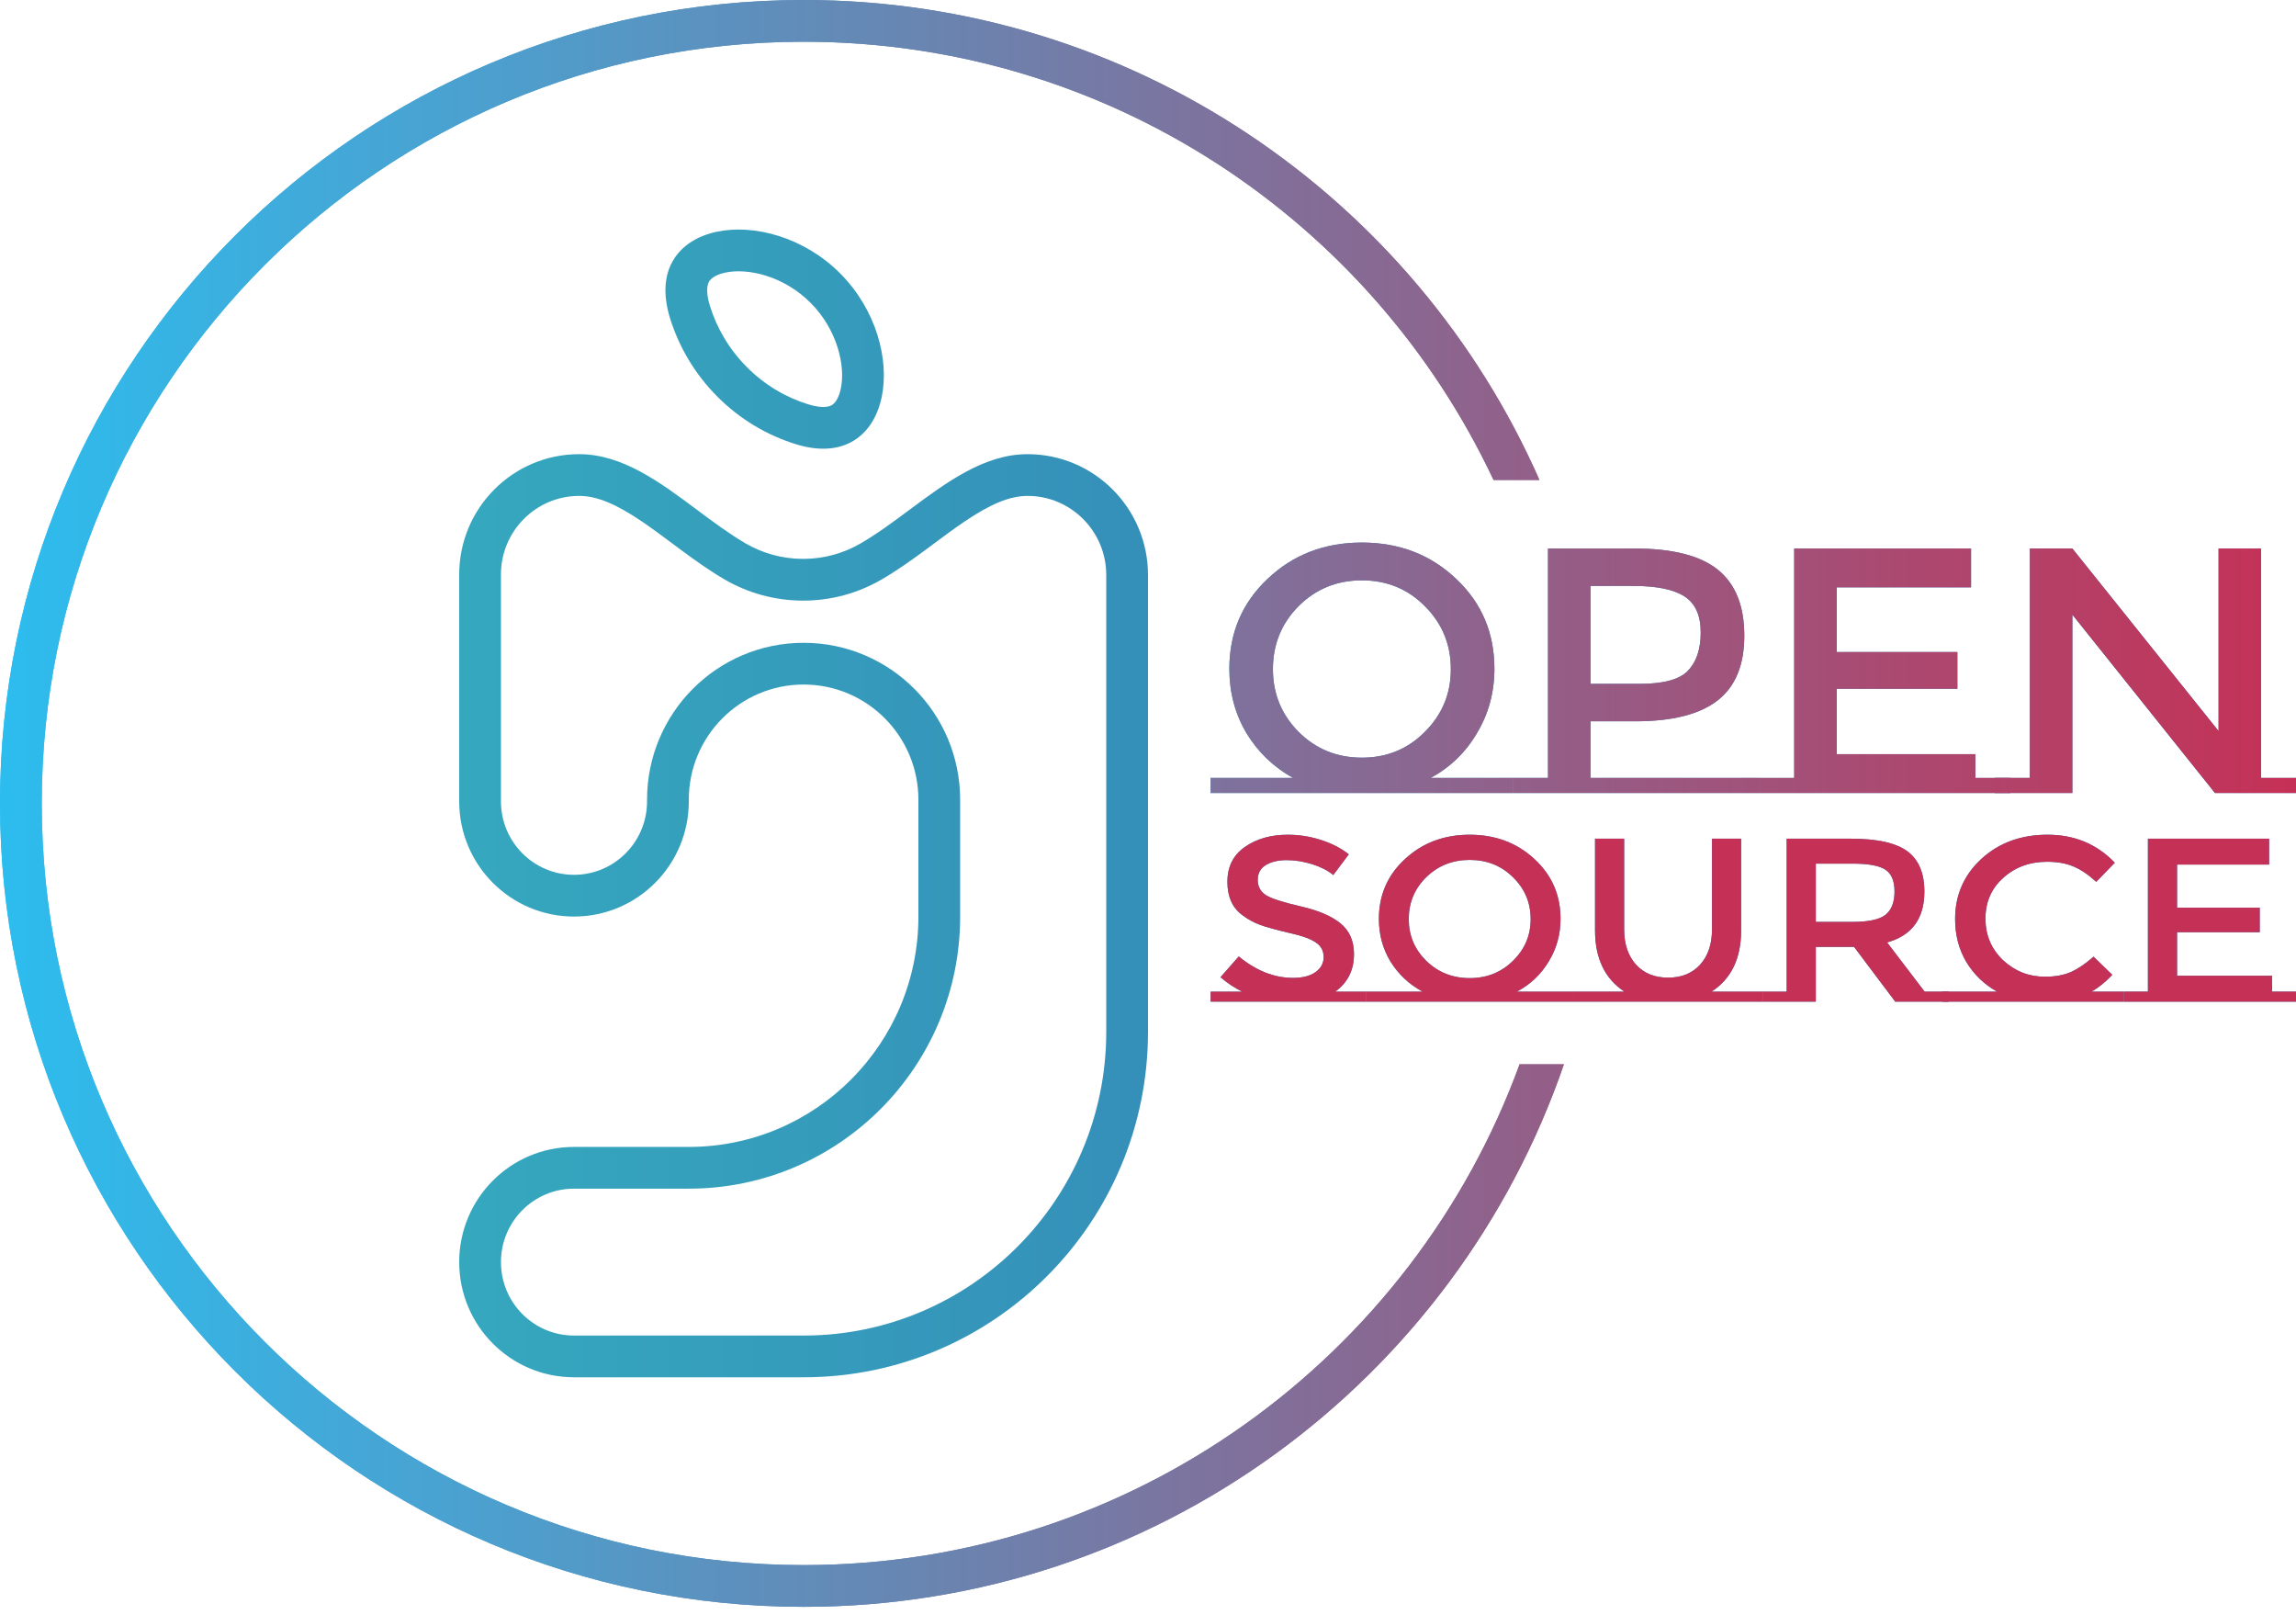
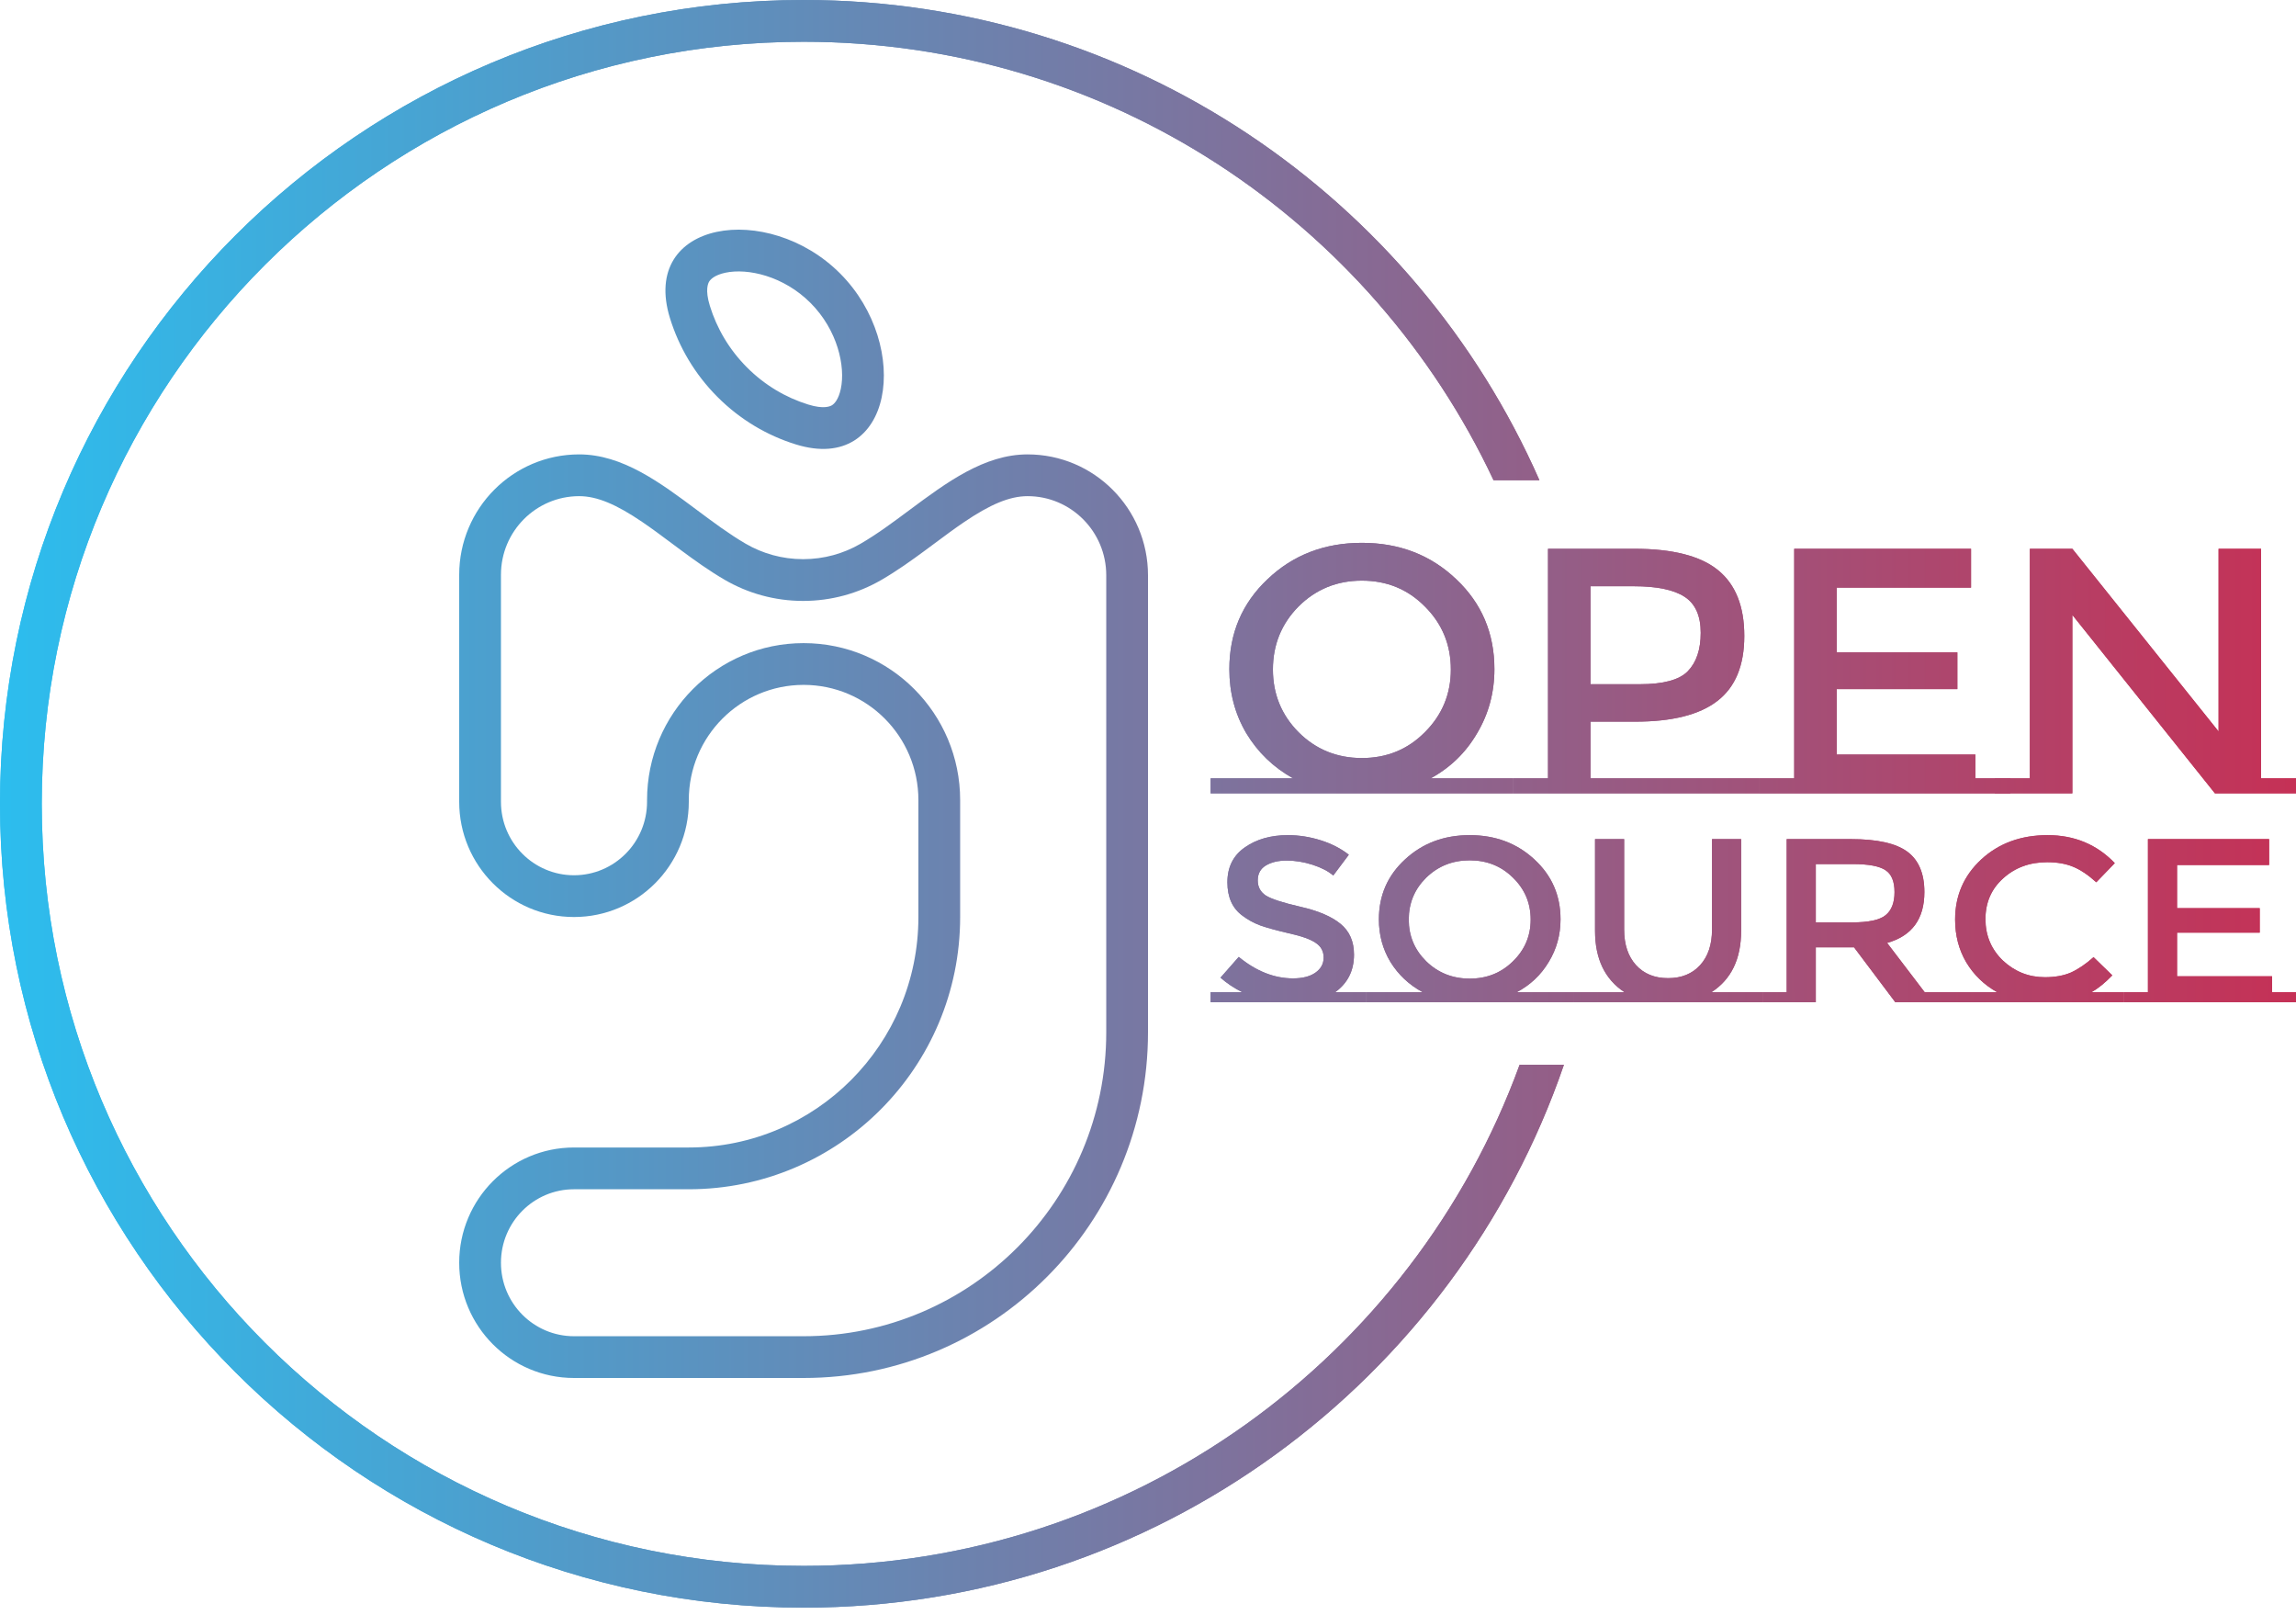
<svg xmlns="http://www.w3.org/2000/svg" width="256" height="180" viewBox="0 0 256 180" fill="none">
-   <path d="M168.712 86.715V88.392H134.982V86.715H144.177C141.982 85.494 140.242 83.817 138.957 81.686C137.699 79.555 137.07 77.177 137.07 74.552C137.07 70.55 138.489 67.21 141.326 64.533C144.164 61.83 147.671 60.478 151.847 60.478C156.023 60.478 159.53 61.83 162.368 64.533C165.206 67.21 166.624 70.55 166.624 74.552C166.624 77.151 165.982 79.529 164.697 81.686C163.439 83.844 161.712 85.52 159.517 86.715H168.712ZM158.874 67.574C156.974 65.65 154.631 64.689 151.847 64.689C149.063 64.689 146.707 65.65 144.78 67.574C142.879 69.497 141.929 71.836 141.929 74.591C141.929 77.32 142.879 79.646 144.78 81.569C146.707 83.493 149.063 84.454 151.847 84.454C154.631 84.454 156.974 83.493 158.874 81.569C160.802 79.646 161.766 77.32 161.766 74.591C161.766 71.836 160.802 69.497 158.874 67.574Z" fill="url(#paint0_linear_1252_39)" />
-   <path d="M196.173 86.715V88.392H168.706V86.715H172.601V61.141H182.239C186.495 61.141 189.6 61.934 191.555 63.519C193.509 65.105 194.486 67.548 194.486 70.849C194.486 74.149 193.482 76.566 191.474 78.1C189.493 79.633 186.442 80.4 182.319 80.4H177.34V86.715H196.173ZM182.841 76.228C185.464 76.228 187.245 75.748 188.182 74.786C189.145 73.798 189.627 72.369 189.627 70.498C189.627 68.6 189.025 67.262 187.82 66.482C186.616 65.703 184.728 65.313 182.158 65.313H177.34V76.228H182.841Z" fill="url(#paint1_linear_1252_39)" />
-   <path d="M200.051 86.715V61.141H219.768V65.469H204.79V72.681H218.242V76.774H204.79V84.064H220.25V86.715H224.145V88.392H196.156V86.715H200.051Z" fill="url(#paint2_linear_1252_39)" />
-   <path d="M226.325 86.715V61.141H231.063L247.367 81.491V61.141H252.105V86.715H256V88.392H246.965L231.063 68.509V88.392H222.43V86.715H226.325Z" fill="url(#paint3_linear_1252_39)" />
-   <path d="M168.712 86.715V88.392H134.982V86.715H144.177C141.982 85.494 140.242 83.817 138.957 81.686C137.699 79.555 137.07 77.177 137.07 74.552C137.07 70.55 138.489 67.21 141.326 64.533C144.164 61.83 147.671 60.478 151.847 60.478C156.023 60.478 159.53 61.83 162.368 64.533C165.206 67.21 166.624 70.55 166.624 74.552C166.624 77.151 165.982 79.529 164.697 81.686C163.439 83.844 161.712 85.52 159.517 86.715H168.712ZM158.874 67.574C156.974 65.65 154.631 64.689 151.847 64.689C149.063 64.689 146.707 65.65 144.78 67.574C142.879 69.497 141.929 71.836 141.929 74.591C141.929 77.32 142.879 79.646 144.78 81.569C146.707 83.493 149.063 84.454 151.847 84.454C154.631 84.454 156.974 83.493 158.874 81.569C160.802 79.646 161.766 77.32 161.766 74.591C161.766 71.836 160.802 69.497 158.874 67.574Z" fill="url(#paint4_linear_1252_39)" />
-   <path d="M196.173 86.715V88.392H168.706V86.715H172.601V61.141H182.239C186.495 61.141 189.6 61.934 191.555 63.519C193.509 65.105 194.486 67.548 194.486 70.849C194.486 74.149 193.482 76.566 191.474 78.1C189.493 79.633 186.442 80.4 182.319 80.4H177.34V86.715H196.173ZM182.841 76.228C185.464 76.228 187.245 75.748 188.182 74.786C189.145 73.798 189.627 72.369 189.627 70.498C189.627 68.6 189.025 67.262 187.82 66.482C186.616 65.703 184.728 65.313 182.158 65.313H177.34V76.228H182.841Z" fill="url(#paint5_linear_1252_39)" />
-   <path d="M200.051 86.715V61.141H219.768V65.469H204.79V72.681H218.242V76.774H204.79V84.064H220.25V86.715H224.145V88.392H196.156V86.715H200.051Z" fill="url(#paint6_linear_1252_39)" />
-   <path d="M226.325 86.715V61.141H231.063L247.367 81.491V61.141H252.105V86.715H256V88.392H246.965L231.063 68.509V88.392H222.43V86.715H226.325Z" fill="url(#paint7_linear_1252_39)" />
-   <path d="M152.317 110.535V111.653H134.982V110.535H138.504C137.623 110.102 136.816 109.565 136.082 108.924L138.119 106.611C140.063 108.205 142.081 109.002 144.172 109.002C145.218 109.002 146.043 108.794 146.648 108.378C147.272 107.945 147.584 107.382 147.584 106.689C147.584 105.978 147.29 105.432 146.703 105.051C146.135 104.653 145.144 104.298 143.732 103.986C142.319 103.656 141.246 103.362 140.512 103.102C139.779 102.825 139.127 102.47 138.559 102.036C137.422 101.222 136.853 99.975 136.853 98.294C136.853 96.613 137.495 95.322 138.779 94.421C140.081 93.503 141.686 93.044 143.594 93.044C144.823 93.044 146.043 93.234 147.254 93.616C148.464 93.997 149.51 94.534 150.391 95.227L148.657 97.54C148.088 97.055 147.318 96.656 146.346 96.345C145.374 96.033 144.41 95.877 143.457 95.877C142.521 95.877 141.751 96.059 141.145 96.423C140.54 96.787 140.237 97.341 140.237 98.086C140.237 98.814 140.54 99.377 141.145 99.775C141.751 100.156 143.035 100.572 144.997 101.023C146.979 101.473 148.464 102.106 149.455 102.92C150.464 103.734 150.968 104.878 150.968 106.351C150.968 108.135 150.271 109.53 148.877 110.535H152.317Z" fill="url(#paint8_linear_1252_39)" />
-   <path d="M175.426 110.535V111.653H152.313V110.535H158.614C157.11 109.721 155.918 108.603 155.037 107.182C154.175 105.762 153.744 104.176 153.744 102.426C153.744 99.758 154.716 97.531 156.661 95.747C158.605 93.945 161.008 93.044 163.87 93.044C166.732 93.044 169.135 93.945 171.079 95.747C173.023 97.531 173.996 99.758 173.996 102.426C173.996 104.159 173.555 105.744 172.675 107.182C171.813 108.621 170.63 109.738 169.125 110.535H175.426ZM168.685 97.774C167.383 96.492 165.778 95.851 163.87 95.851C161.962 95.851 160.348 96.492 159.027 97.774C157.725 99.056 157.074 100.616 157.074 102.452C157.074 104.272 157.725 105.822 159.027 107.104C160.348 108.387 161.962 109.028 163.87 109.028C165.778 109.028 167.383 108.387 168.685 107.104C170.006 105.822 170.666 104.272 170.666 102.452C170.666 100.616 170.006 99.056 168.685 97.774Z" fill="url(#paint9_linear_1252_39)" />
-   <path d="M196.554 110.535V111.653H175.422V110.535H181.118C178.935 109.097 177.844 106.819 177.844 103.7V93.486H181.09V103.57C181.09 105.233 181.531 106.55 182.411 107.52C183.292 108.491 184.484 108.976 185.988 108.976C187.492 108.976 188.685 108.491 189.565 107.52C190.446 106.55 190.886 105.233 190.886 103.57V93.486H194.133V103.7C194.133 106.836 193.032 109.114 190.831 110.535H196.554Z" fill="url(#paint10_linear_1252_39)" />
-   <path d="M217.262 110.535V111.653H211.318L206.723 105.545H202.458V111.653H196.543V110.535H199.212V93.486H206.366C209.301 93.486 211.401 93.954 212.667 94.889C213.932 95.825 214.565 97.324 214.565 99.385C214.565 102.383 213.18 104.272 210.41 105.051L214.593 110.535H217.262ZM206.503 102.764C208.338 102.764 209.585 102.496 210.245 101.958C210.906 101.421 211.236 100.564 211.236 99.385C211.236 98.19 210.896 97.376 210.218 96.942C209.539 96.492 208.328 96.267 206.586 96.267H202.458V102.764H206.503Z" fill="url(#paint11_linear_1252_39)" />
-   <path d="M236.813 110.535V111.653H216.561V110.535H222.67C221.22 109.721 220.074 108.612 219.23 107.208C218.405 105.805 217.992 104.22 217.992 102.452C217.992 99.784 218.964 97.549 220.909 95.747C222.871 93.945 225.339 93.044 228.31 93.044C231.3 93.044 233.795 94.084 235.795 96.163L233.731 98.294C232.814 97.462 231.942 96.882 231.117 96.553C230.31 96.223 229.356 96.059 228.255 96.059C226.311 96.059 224.678 96.656 223.358 97.852C222.037 99.03 221.376 100.546 221.376 102.4C221.376 104.237 222.028 105.779 223.33 107.026C224.651 108.257 226.21 108.872 228.008 108.872C229.127 108.872 230.09 108.699 230.897 108.352C231.704 107.988 232.548 107.416 233.428 106.637L235.519 108.664C234.712 109.496 233.942 110.119 233.208 110.535H236.813Z" fill="url(#paint12_linear_1252_39)" />
-   <path d="M239.491 110.535V93.486H253.001V96.371H242.737V101.179H251.955V103.908H242.737V108.768H253.331V110.535H256V111.653H236.822V110.535H239.491Z" fill="url(#paint13_linear_1252_39)" />
-   <path d="M152.317 110.535V111.653H134.982V110.535H138.504C137.623 110.102 136.816 109.565 136.082 108.924L138.119 106.611C140.063 108.205 142.081 109.002 144.172 109.002C145.218 109.002 146.043 108.794 146.648 108.378C147.272 107.945 147.584 107.382 147.584 106.689C147.584 105.978 147.29 105.432 146.703 105.051C146.135 104.653 145.144 104.298 143.732 103.986C142.319 103.656 141.246 103.362 140.512 103.102C139.779 102.825 139.127 102.47 138.559 102.036C137.422 101.222 136.853 99.975 136.853 98.294C136.853 96.613 137.495 95.322 138.779 94.421C140.081 93.503 141.686 93.044 143.594 93.044C144.823 93.044 146.043 93.234 147.254 93.616C148.464 93.997 149.51 94.534 150.391 95.227L148.657 97.54C148.088 97.055 147.318 96.656 146.346 96.345C145.374 96.033 144.41 95.877 143.457 95.877C142.521 95.877 141.751 96.059 141.145 96.423C140.54 96.787 140.237 97.341 140.237 98.086C140.237 98.814 140.54 99.377 141.145 99.775C141.751 100.156 143.035 100.572 144.997 101.023C146.979 101.473 148.464 102.106 149.455 102.92C150.464 103.734 150.968 104.878 150.968 106.351C150.968 108.135 150.271 109.53 148.877 110.535H152.317Z" fill="url(#paint14_linear_1252_39)" />
-   <path d="M175.426 110.535V111.653H152.313V110.535H158.614C157.11 109.721 155.918 108.603 155.037 107.182C154.175 105.762 153.744 104.176 153.744 102.426C153.744 99.758 154.716 97.531 156.661 95.747C158.605 93.945 161.008 93.044 163.87 93.044C166.732 93.044 169.135 93.945 171.079 95.747C173.023 97.531 173.996 99.758 173.996 102.426C173.996 104.159 173.555 105.744 172.675 107.182C171.813 108.621 170.63 109.738 169.125 110.535H175.426ZM168.685 97.774C167.383 96.492 165.778 95.851 163.87 95.851C161.962 95.851 160.348 96.492 159.027 97.774C157.725 99.056 157.074 100.616 157.074 102.452C157.074 104.272 157.725 105.822 159.027 107.104C160.348 108.387 161.962 109.028 163.87 109.028C165.778 109.028 167.383 108.387 168.685 107.104C170.006 105.822 170.666 104.272 170.666 102.452C170.666 100.616 170.006 99.056 168.685 97.774Z" fill="url(#paint15_linear_1252_39)" />
-   <path d="M196.554 110.535V111.653H175.422V110.535H181.118C178.935 109.097 177.844 106.819 177.844 103.7V93.486H181.09V103.57C181.09 105.233 181.531 106.55 182.411 107.52C183.292 108.491 184.484 108.976 185.988 108.976C187.492 108.976 188.685 108.491 189.565 107.52C190.446 106.55 190.886 105.233 190.886 103.57V93.486H194.133V103.7C194.133 106.836 193.032 109.114 190.831 110.535H196.554Z" fill="url(#paint16_linear_1252_39)" />
-   <path d="M217.262 110.535V111.653H211.318L206.723 105.545H202.458V111.653H196.543V110.535H199.212V93.486H206.366C209.301 93.486 211.401 93.954 212.667 94.889C213.932 95.825 214.565 97.324 214.565 99.385C214.565 102.383 213.18 104.272 210.41 105.051L214.593 110.535H217.262ZM206.503 102.764C208.338 102.764 209.585 102.496 210.245 101.958C210.906 101.421 211.236 100.564 211.236 99.385C211.236 98.19 210.896 97.376 210.218 96.942C209.539 96.492 208.328 96.267 206.586 96.267H202.458V102.764H206.503Z" fill="url(#paint17_linear_1252_39)" />
-   <path d="M236.813 110.535V111.653H216.561V110.535H222.67C221.22 109.721 220.074 108.612 219.23 107.208C218.405 105.805 217.992 104.22 217.992 102.452C217.992 99.784 218.964 97.549 220.909 95.747C222.871 93.945 225.339 93.044 228.31 93.044C231.3 93.044 233.795 94.084 235.795 96.163L233.731 98.294C232.814 97.462 231.942 96.882 231.117 96.553C230.31 96.223 229.356 96.059 228.255 96.059C226.311 96.059 224.678 96.656 223.358 97.852C222.037 99.03 221.376 100.546 221.376 102.4C221.376 104.237 222.028 105.779 223.33 107.026C224.651 108.257 226.21 108.872 228.008 108.872C229.127 108.872 230.09 108.699 230.897 108.352C231.704 107.988 232.548 107.416 233.428 106.637L235.519 108.664C234.712 109.496 233.942 110.119 233.208 110.535H236.813Z" fill="url(#paint18_linear_1252_39)" />
-   <path d="M239.491 110.535V93.486H253.001V96.371H242.737V101.179H251.955V103.908H242.737V108.768H253.331V110.535H256V111.653H236.822V110.535H239.491Z" fill="url(#paint19_linear_1252_39)" />
-   <path fill-rule="evenodd" clip-rule="evenodd" d="M79.148 34.074C79.922 36.578 81.296 38.935 83.281 40.926C85.265 42.916 87.613 44.292 90.103 45.066C91.874 45.617 92.581 45.261 92.767 45.145C93.021 44.988 93.494 44.523 93.749 43.325C94.283 40.809 93.386 36.773 90.38 33.758C87.375 30.743 83.364 29.853 80.876 30.385C79.694 30.637 79.233 31.107 79.073 31.366C78.952 31.563 78.596 32.286 79.148 34.074ZM123.345 115.004V64.096C123.345 59.21 119.401 55.277 114.57 55.277C112.545 55.277 110.365 56.225 107.508 58.159C106.421 58.895 105.368 59.677 104.227 60.525C103.881 60.782 103.527 61.045 103.162 61.315C101.657 62.425 99.994 63.617 98.245 64.625C95.681 66.104 92.706 66.949 89.548 66.949C86.365 66.949 83.369 66.091 80.792 64.591C79.056 63.581 77.405 62.392 75.911 61.285C75.564 61.028 75.228 60.777 74.898 60.532C73.748 59.674 72.686 58.883 71.593 58.142C68.754 56.217 66.588 55.277 64.576 55.277C59.775 55.277 55.855 59.185 55.855 64.041V89.326C55.855 93.863 59.517 97.513 64 97.513C68.483 97.513 72.145 93.863 72.145 89.326V89.143C72.145 79.498 79.945 71.651 89.6 71.651C99.255 71.651 107.055 79.498 107.055 89.143V102.165C107.055 118.901 93.525 132.496 76.8 132.496H64C59.517 132.496 55.855 136.146 55.855 140.683C55.855 145.22 59.517 148.87 64 148.87H89.6C108.221 148.87 123.345 133.724 123.345 115.004ZM93.677 30.474C101.735 38.557 99.604 52.894 88.72 49.508C85.523 48.514 82.514 46.748 79.984 44.21C77.453 41.671 75.692 38.653 74.701 35.447C71.327 24.529 85.62 22.392 93.677 30.474ZM101.397 56.831C99.573 58.187 97.762 59.533 95.919 60.596C94.043 61.678 91.867 62.297 89.548 62.297C87.211 62.297 85.02 61.669 83.134 60.571C81.317 59.513 79.53 58.181 77.73 56.839C73.6 53.759 69.397 50.625 64.576 50.625C57.188 50.625 51.2 56.632 51.2 64.041V89.326C51.2 96.417 56.931 102.165 64 102.165C71.069 102.165 76.8 96.417 76.8 89.326V89.143C76.8 82.052 82.531 76.303 89.6 76.303C96.669 76.303 102.4 82.052 102.4 89.143V102.165C102.4 116.347 90.939 127.844 76.8 127.844H64C56.931 127.844 51.2 133.592 51.2 140.683C51.2 147.774 56.931 153.522 64 153.522H89.6C110.808 153.522 128 136.277 128 115.004V64.096C128 56.656 121.987 50.625 114.57 50.625C109.746 50.625 105.536 53.754 101.397 56.831Z" fill="url(#paint20_linear_1252_39)" />
-   <path d="M169.433 118.631C157.556 151.201 126.295 174.457 89.6 174.457C42.686 174.457 4.655 136.445 4.655 89.555C4.655 42.664 42.686 4.652 89.6 4.652C123.617 4.652 152.963 24.637 166.528 53.5H171.642C157.763 21.995 126.252 0 89.6 0C40.115 0 0 40.095 0 89.555C0 139.015 40.115 179.11 89.6 179.11C128.902 179.11 162.293 153.818 174.372 118.631H169.433Z" fill="url(#paint21_linear_1252_39)" />
-   <path d="M169.433 118.631C157.556 151.201 126.295 174.457 89.6 174.457C42.686 174.457 4.655 136.445 4.655 89.555C4.655 42.664 42.686 4.652 89.6 4.652C123.617 4.652 152.963 24.637 166.528 53.5H171.642C157.763 21.995 126.252 0 89.6 0C40.115 0 0 40.095 0 89.555C0 139.015 40.115 179.11 89.6 179.11C128.902 179.11 162.293 153.818 174.372 118.631H169.433Z" fill="url(#paint22_linear_1252_39)" />
+   <path d="M168.712 86.759V88.436H134.982V86.759H144.177C141.982 85.537 140.242 83.86 138.957 81.728C137.699 79.595 137.07 77.216 137.07 74.59C137.07 70.585 138.489 67.244 141.326 64.566C144.164 61.861 147.671 60.509 151.847 60.509C156.023 60.509 159.53 61.861 162.368 64.566C165.206 67.244 166.624 70.585 166.624 74.59C166.624 77.19 165.982 79.569 164.697 81.728C163.439 83.886 161.712 85.563 159.517 86.759H168.712ZM158.874 67.608C156.974 65.684 154.631 64.722 151.847 64.722C149.063 64.722 146.707 65.684 144.78 67.608C142.879 69.532 141.929 71.872 141.929 74.629C141.929 77.359 142.879 79.686 144.78 81.611C146.707 83.535 149.063 84.497 151.847 84.497C154.631 84.497 156.974 83.535 158.874 81.611C160.802 79.686 161.766 77.359 161.766 74.629C161.766 71.872 160.802 69.532 158.874 67.608Z" fill="url(#paint0_linear_1253_6)" />
+   <path d="M196.173 86.759V88.436H168.706V86.759H172.601V61.172H182.239C186.495 61.172 189.6 61.965 191.555 63.551C193.509 65.138 194.486 67.582 194.486 70.884C194.486 74.187 193.482 76.605 191.474 78.139C189.493 79.673 186.442 80.44 182.319 80.44H177.34V86.759H196.173ZM182.841 76.267C185.464 76.267 187.245 75.786 188.182 74.824C189.145 73.836 189.627 72.406 189.627 70.533C189.627 68.635 189.025 67.296 187.82 66.516C186.616 65.736 184.728 65.346 182.158 65.346H177.34V76.267H182.841Z" fill="url(#paint1_linear_1253_6)" />
+   <path d="M200.051 86.759V61.172H219.768V65.502H204.79V72.718H218.242V76.813H204.79V84.107H220.25V86.759H224.145V88.436H196.156V86.759H200.051Z" fill="url(#paint2_linear_1253_6)" />
+   <path d="M226.325 86.759V61.172H231.063L247.367 81.533V61.172H252.105V86.759H256V88.436H246.965L231.063 68.544V88.436H222.43V86.759H226.325Z" fill="url(#paint3_linear_1253_6)" />
+   <path d="M168.712 86.759V88.436H134.982V86.759H144.177C141.982 85.537 140.242 83.86 138.957 81.728C137.699 79.595 137.07 77.216 137.07 74.59C137.07 70.585 138.489 67.244 141.326 64.566C144.164 61.861 147.671 60.509 151.847 60.509C156.023 60.509 159.53 61.861 162.368 64.566C165.206 67.244 166.624 70.585 166.624 74.59C166.624 77.19 165.982 79.569 164.697 81.728C163.439 83.886 161.712 85.563 159.517 86.759H168.712ZM158.874 67.608C156.974 65.684 154.631 64.722 151.847 64.722C149.063 64.722 146.707 65.684 144.78 67.608C142.879 69.532 141.929 71.872 141.929 74.629C141.929 77.359 142.879 79.686 144.78 81.611C146.707 83.535 149.063 84.497 151.847 84.497C154.631 84.497 156.974 83.535 158.874 81.611C160.802 79.686 161.766 77.359 161.766 74.629C161.766 71.872 160.802 69.532 158.874 67.608Z" fill="url(#paint4_linear_1253_6)" />
+   <path d="M196.173 86.759V88.436H168.706V86.759H172.601V61.172H182.239C186.495 61.172 189.6 61.965 191.555 63.551C193.509 65.138 194.486 67.582 194.486 70.884C194.486 74.187 193.482 76.605 191.474 78.139C189.493 79.673 186.442 80.44 182.319 80.44H177.34V86.759H196.173ZM182.841 76.267C185.464 76.267 187.245 75.786 188.182 74.824C189.145 73.836 189.627 72.406 189.627 70.533C189.627 68.635 189.025 67.296 187.82 66.516C186.616 65.736 184.728 65.346 182.158 65.346H177.34V76.267H182.841Z" fill="url(#paint5_linear_1253_6)" />
+   <path d="M200.051 86.759V61.172H219.768V65.502H204.79V72.718H218.242V76.813H204.79V84.107H220.25V86.759H224.145V88.436H196.156V86.759H200.051Z" fill="url(#paint6_linear_1253_6)" />
+   <path d="M226.325 86.759V61.172H231.063L247.367 81.533V61.172H252.105V86.759H256V88.436H246.965L231.063 68.544V88.436H222.43V86.759H226.325Z" fill="url(#paint7_linear_1253_6)" />
+   <path d="M152.317 110.591V111.709H134.982V110.591H138.504C137.623 110.158 136.816 109.62 136.082 108.979L138.119 106.664C140.063 108.259 142.081 109.057 144.172 109.057C145.218 109.057 146.043 108.849 146.648 108.433C147.272 107.999 147.584 107.436 147.584 106.743C147.584 106.032 147.29 105.486 146.703 105.104C146.135 104.706 145.144 104.35 143.732 104.038C142.319 103.709 141.246 103.414 140.512 103.154C139.779 102.877 139.127 102.521 138.559 102.088C137.422 101.273 136.853 100.025 136.853 98.344C136.853 96.662 137.495 95.371 138.779 94.469C140.081 93.55 141.686 93.091 143.594 93.091C144.823 93.091 146.043 93.282 147.254 93.663C148.464 94.044 149.51 94.582 150.391 95.275L148.657 97.589C148.088 97.104 147.318 96.705 146.346 96.393C145.374 96.081 144.41 95.925 143.457 95.925C142.521 95.925 141.751 96.107 141.145 96.471C140.54 96.835 140.237 97.39 140.237 98.135C140.237 98.864 140.54 99.427 141.145 99.826C141.751 100.207 143.035 100.623 144.997 101.074C146.979 101.525 148.464 102.157 149.455 102.972C150.464 103.787 150.968 104.931 150.968 106.404C150.968 108.19 150.271 109.586 148.877 110.591H152.317Z" fill="url(#paint8_linear_1253_6)" />
+   <path d="M175.426 110.591V111.709H152.313V110.591H158.614C157.11 109.776 155.918 108.658 155.037 107.237C154.175 105.815 153.744 104.229 153.744 102.478C153.744 99.808 154.716 97.581 156.661 95.795C158.605 93.992 161.008 93.091 163.87 93.091C166.732 93.091 169.135 93.992 171.079 95.795C173.023 97.581 173.996 99.808 173.996 102.478C173.996 104.212 173.555 105.798 172.675 107.237C171.813 108.675 170.63 109.794 169.125 110.591H175.426ZM168.685 97.823C167.383 96.541 165.778 95.899 163.87 95.899C161.962 95.899 160.348 96.541 159.027 97.823C157.725 99.106 157.074 100.666 157.074 102.504C157.074 104.324 157.725 105.876 159.027 107.159C160.348 108.441 161.962 109.083 163.87 109.083C165.778 109.083 167.383 108.441 168.685 107.159C170.006 105.876 170.666 104.324 170.666 102.504C170.666 100.666 170.006 99.106 168.685 97.823Z" fill="url(#paint9_linear_1253_6)" />
+   <path d="M196.554 110.591V111.709H175.422V110.591H181.118C178.935 109.152 177.844 106.873 177.844 103.752V93.533H181.09V103.622C181.09 105.286 181.531 106.604 182.411 107.575C183.292 108.545 184.484 109.031 185.988 109.031C187.492 109.031 188.685 108.545 189.565 107.575C190.446 106.604 190.886 105.286 190.886 103.622V93.533H194.133V103.752C194.133 106.89 193.032 109.169 190.831 110.591H196.554Z" fill="url(#paint10_linear_1253_6)" />
+   <path d="M217.262 110.591V111.709H211.318L206.723 105.598H202.458V111.709H196.543V110.591H199.212V93.533H206.366C209.301 93.533 211.401 94.001 212.667 94.937C213.932 95.873 214.565 97.373 214.565 99.436C214.565 102.435 213.18 104.324 210.41 105.104L214.593 110.591H217.262ZM206.503 102.816C208.338 102.816 209.585 102.547 210.245 102.01C210.906 101.473 211.236 100.614 211.236 99.436C211.236 98.24 210.896 97.425 210.218 96.991C209.539 96.541 208.328 96.315 206.586 96.315H202.458V102.816H206.503Z" fill="url(#paint11_linear_1253_6)" />
+   <path d="M236.813 110.591V111.709H216.561V110.591H222.67C221.22 109.776 220.074 108.667 219.23 107.263C218.405 105.858 217.992 104.272 217.992 102.504C217.992 99.834 218.964 97.598 220.909 95.795C222.871 93.992 225.339 93.091 228.31 93.091C231.3 93.091 233.795 94.131 235.795 96.211L233.731 98.344C232.814 97.511 231.942 96.931 231.117 96.601C230.31 96.272 229.356 96.107 228.255 96.107C226.311 96.107 224.678 96.705 223.358 97.901C222.037 99.08 221.376 100.597 221.376 102.452C221.376 104.29 222.028 105.832 223.33 107.081C224.651 108.311 226.21 108.927 228.008 108.927C229.127 108.927 230.09 108.753 230.897 108.407C231.704 108.043 232.548 107.471 233.428 106.69L235.519 108.719C234.712 109.551 233.942 110.175 233.208 110.591H236.813Z" fill="url(#paint12_linear_1253_6)" />
+   <path d="M239.491 110.591V93.533H253.001V96.419H242.737V101.23H251.955V103.96H242.737V108.823H253.331V110.591H256V111.709H236.822V110.591H239.491Z" fill="url(#paint13_linear_1253_6)" />
+   <path d="M152.317 110.591V111.709H134.982V110.591H138.504C137.623 110.158 136.816 109.62 136.082 108.979L138.119 106.664C140.063 108.259 142.081 109.057 144.172 109.057C145.218 109.057 146.043 108.849 146.648 108.433C147.272 107.999 147.584 107.436 147.584 106.743C147.584 106.032 147.29 105.486 146.703 105.104C146.135 104.706 145.144 104.35 143.732 104.038C142.319 103.709 141.246 103.414 140.512 103.154C139.779 102.877 139.127 102.521 138.559 102.088C137.422 101.273 136.853 100.025 136.853 98.344C136.853 96.662 137.495 95.371 138.779 94.469C140.081 93.55 141.686 93.091 143.594 93.091C144.823 93.091 146.043 93.282 147.254 93.663C148.464 94.044 149.51 94.582 150.391 95.275L148.657 97.589C148.088 97.104 147.318 96.705 146.346 96.393C145.374 96.081 144.41 95.925 143.457 95.925C142.521 95.925 141.751 96.107 141.145 96.471C140.54 96.835 140.237 97.39 140.237 98.135C140.237 98.864 140.54 99.427 141.145 99.826C141.751 100.207 143.035 100.623 144.997 101.074C146.979 101.525 148.464 102.157 149.455 102.972C150.464 103.787 150.968 104.931 150.968 106.404C150.968 108.19 150.271 109.586 148.877 110.591H152.317Z" fill="url(#paint14_linear_1253_6)" />
+   <path d="M175.426 110.591V111.709H152.313V110.591H158.614C157.11 109.776 155.918 108.658 155.037 107.237C154.175 105.815 153.744 104.229 153.744 102.478C153.744 99.808 154.716 97.581 156.661 95.795C158.605 93.992 161.008 93.091 163.87 93.091C166.732 93.091 169.135 93.992 171.079 95.795C173.023 97.581 173.996 99.808 173.996 102.478C173.996 104.212 173.555 105.798 172.675 107.237C171.813 108.675 170.63 109.794 169.125 110.591H175.426ZM168.685 97.823C167.383 96.541 165.778 95.899 163.87 95.899C161.962 95.899 160.348 96.541 159.027 97.823C157.725 99.106 157.074 100.666 157.074 102.504C157.074 104.324 157.725 105.876 159.027 107.159C160.348 108.441 161.962 109.083 163.87 109.083C165.778 109.083 167.383 108.441 168.685 107.159C170.006 105.876 170.666 104.324 170.666 102.504C170.666 100.666 170.006 99.106 168.685 97.823Z" fill="url(#paint15_linear_1253_6)" />
+   <path d="M196.554 110.591V111.709H175.422V110.591H181.118C178.935 109.152 177.844 106.873 177.844 103.752V93.533H181.09V103.622C181.09 105.286 181.531 106.604 182.411 107.575C183.292 108.545 184.484 109.031 185.988 109.031C187.492 109.031 188.685 108.545 189.565 107.575C190.446 106.604 190.886 105.286 190.886 103.622V93.533H194.133V103.752C194.133 106.89 193.032 109.169 190.831 110.591H196.554Z" fill="url(#paint16_linear_1253_6)" />
+   <path d="M217.262 110.591V111.709H211.318L206.723 105.598H202.458V111.709H196.543V110.591H199.212V93.533H206.366C209.301 93.533 211.401 94.001 212.667 94.937C213.932 95.873 214.565 97.373 214.565 99.436C214.565 102.435 213.18 104.324 210.41 105.104L214.593 110.591H217.262ZM206.503 102.816C208.338 102.816 209.585 102.547 210.245 102.01C210.906 101.473 211.236 100.614 211.236 99.436C211.236 98.24 210.896 97.425 210.218 96.991C209.539 96.541 208.328 96.315 206.586 96.315H202.458V102.816H206.503Z" fill="url(#paint17_linear_1253_6)" />
+   <path d="M236.813 110.591V111.709H216.561V110.591H222.67C221.22 109.776 220.074 108.667 219.23 107.263C218.405 105.858 217.992 104.272 217.992 102.504C217.992 99.834 218.964 97.598 220.909 95.795C222.871 93.992 225.339 93.091 228.31 93.091C231.3 93.091 233.795 94.131 235.795 96.211L233.731 98.344C232.814 97.511 231.942 96.931 231.117 96.601C230.31 96.272 229.356 96.107 228.255 96.107C226.311 96.107 224.678 96.705 223.358 97.901C222.037 99.08 221.376 100.597 221.376 102.452C221.376 104.29 222.028 105.832 223.33 107.081C224.651 108.311 226.21 108.927 228.008 108.927C229.127 108.927 230.09 108.753 230.897 108.407C231.704 108.043 232.548 107.471 233.428 106.69L235.519 108.719C234.712 109.551 233.942 110.175 233.208 110.591H236.813Z" fill="url(#paint18_linear_1253_6)" />
+   <path d="M239.491 110.591V93.533H253.001V96.419H242.737V101.23H251.955V103.96H242.737V108.823H253.331V110.591H256V111.709H236.822V110.591H239.491Z" fill="url(#paint19_linear_1253_6)" />
+   <path fill-rule="evenodd" clip-rule="evenodd" d="M79.148 34.091C79.922 36.596 81.296 38.955 83.281 40.947C85.265 42.938 87.613 44.314 90.103 45.089C91.874 45.64 92.581 45.283 92.767 45.168C93.021 45.01 93.494 44.546 93.749 43.347C94.283 40.83 93.386 36.792 90.38 33.775C87.375 30.759 83.364 29.868 80.876 30.4C79.694 30.653 79.233 31.123 79.073 31.382C78.952 31.579 78.596 32.303 79.148 34.091ZM123.345 115.063V64.128C123.345 59.24 119.401 55.305 114.57 55.305C112.545 55.305 110.365 56.253 107.508 58.188C106.421 58.925 105.368 59.707 104.227 60.556C103.881 60.813 103.527 61.076 103.162 61.346C101.657 62.456 99.994 63.649 98.245 64.658C95.681 66.138 92.706 66.983 89.548 66.983C86.365 66.983 83.369 66.124 80.792 64.624C79.056 63.614 77.405 62.423 75.911 61.316C75.564 61.059 75.228 60.808 74.898 60.563C73.748 59.704 72.686 58.913 71.593 58.171C68.754 56.246 66.588 55.305 64.576 55.305C59.775 55.305 55.855 59.215 55.855 64.074V89.371C55.855 93.911 59.517 97.562 64 97.562C68.483 97.562 72.145 93.911 72.145 89.371V89.188C72.145 79.538 79.945 71.687 89.6 71.687C99.255 71.687 107.055 79.538 107.055 89.188V102.217C107.055 118.961 93.525 132.563 76.8 132.563H64C59.517 132.563 55.855 136.215 55.855 140.754C55.855 145.294 59.517 148.945 64 148.945H89.6C108.221 148.945 123.345 133.791 123.345 115.063ZM93.677 30.489C101.735 38.576 99.604 52.92 88.72 49.533C85.523 48.539 82.514 46.772 79.984 44.232C77.453 41.692 75.692 38.673 74.701 35.465C71.327 24.541 85.62 22.403 93.677 30.489ZM101.397 56.859C99.573 58.216 97.762 59.563 95.919 60.627C94.043 61.709 91.867 62.328 89.548 62.328C87.211 62.328 85.02 61.7 83.134 60.602C81.317 59.543 79.53 58.211 77.73 56.868C73.6 53.786 69.397 50.65 64.576 50.65C57.188 50.65 51.2 56.66 51.2 64.074V89.371C51.2 96.466 56.931 102.217 64 102.217C71.069 102.217 76.8 96.466 76.8 89.371V89.188C76.8 82.093 82.531 76.342 89.6 76.342C96.669 76.342 102.4 82.093 102.4 89.188V102.217C102.4 116.406 90.939 127.908 76.8 127.908H64C56.931 127.908 51.2 133.66 51.2 140.754C51.2 147.849 56.931 153.6 64 153.6H89.6C110.808 153.6 128 136.346 128 115.063V64.128C128 56.685 121.987 50.65 114.57 50.65C109.746 50.65 105.536 53.781 101.397 56.859Z" fill="url(#paint20_linear_1253_6)" />
+   <path d="M169.433 118.691C157.556 151.278 126.295 174.545 89.6 174.545C42.686 174.545 4.655 136.514 4.655 89.6C4.655 42.686 42.686 4.655 89.6 4.655C123.617 4.655 152.963 24.649 166.528 53.527H171.642C157.763 22.007 126.252 0 89.6 0C40.115 0 0 40.115 0 89.6C0 139.085 40.115 179.2 89.6 179.2C128.902 179.2 162.293 153.896 174.372 118.691H169.433Z" fill="url(#paint21_linear_1253_6)" />
+   <path d="M169.433 118.691C157.556 151.278 126.295 174.545 89.6 174.545C42.686 174.545 4.655 136.514 4.655 89.6C4.655 42.686 42.686 4.655 89.6 4.655C123.617 4.655 152.963 24.649 166.528 53.527H171.642C157.763 22.007 126.252 0 89.6 0C40.115 0 0 40.115 0 89.6C0 139.085 40.115 179.2 89.6 179.2C128.902 179.2 162.293 153.896 174.372 118.691H169.433Z" fill="url(#paint22_linear_1253_6)" />
  <defs>
-     <linearGradient id="paint0_linear_1252_39" x1="0.344" y1="89.555" x2="255.656" y2="89.555" gradientUnits="userSpaceOnUse">
-       <stop stop-color="#35B8C1" />
-       <stop offset="1" stop-color="#3467B1" />
-     </linearGradient>
-     <linearGradient id="paint1_linear_1252_39" x1="0.344" y1="89.555" x2="255.656" y2="89.555" gradientUnits="userSpaceOnUse">
-       <stop stop-color="#35B8C1" />
-       <stop offset="1" stop-color="#3467B1" />
-     </linearGradient>
-     <linearGradient id="paint2_linear_1252_39" x1="0.344" y1="89.555" x2="255.656" y2="89.555" gradientUnits="userSpaceOnUse">
-       <stop stop-color="#35B8C1" />
-       <stop offset="1" stop-color="#3467B1" />
-     </linearGradient>
-     <linearGradient id="paint3_linear_1252_39" x1="0.344" y1="89.555" x2="255.656" y2="89.555" gradientUnits="userSpaceOnUse">
-       <stop stop-color="#35B8C1" />
-       <stop offset="1" stop-color="#3467B1" />
-     </linearGradient>
-     <linearGradient id="paint4_linear_1252_39" x1="0.344" y1="89.555" x2="255.656" y2="89.555" gradientUnits="userSpaceOnUse">
+     <linearGradient id="paint0_linear_1253_6" x1="0.344" y1="89.6" x2="255.656" y2="89.6" gradientUnits="userSpaceOnUse">
      <stop stop-color="#2CBDEE" />
      <stop offset="1" stop-color="#C53156" />
    </linearGradient>
-     <linearGradient id="paint5_linear_1252_39" x1="0.344" y1="89.555" x2="255.656" y2="89.555" gradientUnits="userSpaceOnUse">
+     <linearGradient id="paint1_linear_1253_6" x1="0.344" y1="89.6" x2="255.656" y2="89.6" gradientUnits="userSpaceOnUse">
      <stop stop-color="#2CBDEE" />
      <stop offset="1" stop-color="#C53156" />
    </linearGradient>
-     <linearGradient id="paint6_linear_1252_39" x1="0.344" y1="89.555" x2="255.656" y2="89.555" gradientUnits="userSpaceOnUse">
+     <linearGradient id="paint2_linear_1253_6" x1="0.344" y1="89.6" x2="255.656" y2="89.6" gradientUnits="userSpaceOnUse">
      <stop stop-color="#2CBDEE" />
      <stop offset="1" stop-color="#C53156" />
    </linearGradient>
-     <linearGradient id="paint7_linear_1252_39" x1="0.344" y1="89.555" x2="255.656" y2="89.555" gradientUnits="userSpaceOnUse">
+     <linearGradient id="paint3_linear_1253_6" x1="0.344" y1="89.6" x2="255.656" y2="89.6" gradientUnits="userSpaceOnUse">
      <stop stop-color="#2CBDEE" />
      <stop offset="1" stop-color="#C53156" />
    </linearGradient>
-     <linearGradient id="paint8_linear_1252_39" x1="0.344" y1="89.555" x2="255.656" y2="89.555" gradientUnits="userSpaceOnUse">
-       <stop stop-color="#35B8C1" />
-       <stop offset="1" stop-color="#3467B1" />
-     </linearGradient>
-     <linearGradient id="paint9_linear_1252_39" x1="0.344" y1="89.555" x2="255.656" y2="89.555" gradientUnits="userSpaceOnUse">
-       <stop stop-color="#35B8C1" />
-       <stop offset="1" stop-color="#3467B1" />
-     </linearGradient>
-     <linearGradient id="paint10_linear_1252_39" x1="0.344" y1="89.555" x2="255.656" y2="89.555" gradientUnits="userSpaceOnUse">
-       <stop stop-color="#35B8C1" />
-       <stop offset="1" stop-color="#3467B1" />
-     </linearGradient>
-     <linearGradient id="paint11_linear_1252_39" x1="0.344" y1="89.555" x2="255.656" y2="89.555" gradientUnits="userSpaceOnUse">
-       <stop stop-color="#35B8C1" />
-       <stop offset="1" stop-color="#3467B1" />
-     </linearGradient>
-     <linearGradient id="paint12_linear_1252_39" x1="0.344" y1="89.555" x2="255.656" y2="89.555" gradientUnits="userSpaceOnUse">
-       <stop stop-color="#35B8C1" />
-       <stop offset="1" stop-color="#3467B1" />
-     </linearGradient>
-     <linearGradient id="paint13_linear_1252_39" x1="0.344" y1="89.555" x2="255.656" y2="89.555" gradientUnits="userSpaceOnUse">
-       <stop stop-color="#35B8C1" />
-       <stop offset="1" stop-color="#3467B1" />
-     </linearGradient>
-     <linearGradient id="paint14_linear_1252_39" x1="-285.538" y1="89.555" x2="98.462" y2="89.555" gradientUnits="userSpaceOnUse">
+     <linearGradient id="paint4_linear_1253_6" x1="0.344" y1="89.6" x2="255.656" y2="89.6" gradientUnits="userSpaceOnUse">
      <stop stop-color="#2CBDEE" />
      <stop offset="1" stop-color="#C53156" />
    </linearGradient>
-     <linearGradient id="paint15_linear_1252_39" x1="-285.538" y1="89.555" x2="98.462" y2="89.555" gradientUnits="userSpaceOnUse">
+     <linearGradient id="paint5_linear_1253_6" x1="0.344" y1="89.6" x2="255.656" y2="89.6" gradientUnits="userSpaceOnUse">
      <stop stop-color="#2CBDEE" />
      <stop offset="1" stop-color="#C53156" />
    </linearGradient>
-     <linearGradient id="paint16_linear_1252_39" x1="-285.538" y1="89.555" x2="98.462" y2="89.555" gradientUnits="userSpaceOnUse">
+     <linearGradient id="paint6_linear_1253_6" x1="0.344" y1="89.6" x2="255.656" y2="89.6" gradientUnits="userSpaceOnUse">
      <stop stop-color="#2CBDEE" />
      <stop offset="1" stop-color="#C53156" />
    </linearGradient>
-     <linearGradient id="paint17_linear_1252_39" x1="-285.538" y1="89.555" x2="98.462" y2="89.555" gradientUnits="userSpaceOnUse">
+     <linearGradient id="paint7_linear_1253_6" x1="0.344" y1="89.6" x2="255.656" y2="89.6" gradientUnits="userSpaceOnUse">
      <stop stop-color="#2CBDEE" />
      <stop offset="1" stop-color="#C53156" />
    </linearGradient>
-     <linearGradient id="paint18_linear_1252_39" x1="-285.538" y1="89.555" x2="98.462" y2="89.555" gradientUnits="userSpaceOnUse">
+     <linearGradient id="paint8_linear_1253_6" x1="0.344" y1="89.6" x2="255.656" y2="89.6" gradientUnits="userSpaceOnUse">
      <stop stop-color="#2CBDEE" />
      <stop offset="1" stop-color="#C53156" />
    </linearGradient>
-     <linearGradient id="paint19_linear_1252_39" x1="-285.538" y1="89.555" x2="98.462" y2="89.555" gradientUnits="userSpaceOnUse">
+     <linearGradient id="paint9_linear_1253_6" x1="0.344" y1="89.6" x2="255.656" y2="89.6" gradientUnits="userSpaceOnUse">
      <stop stop-color="#2CBDEE" />
      <stop offset="1" stop-color="#C53156" />
    </linearGradient>
-     <linearGradient id="paint20_linear_1252_39" x1="0.344" y1="89.555" x2="255.656" y2="89.555" gradientUnits="userSpaceOnUse">
-       <stop stop-color="#35B8C1" />
-       <stop offset="1" stop-color="#3467B1" />
-     </linearGradient>
-     <linearGradient id="paint21_linear_1252_39" x1="0.344" y1="89.555" x2="255.656" y2="89.555" gradientUnits="userSpaceOnUse">
+     <linearGradient id="paint10_linear_1253_6" x1="0.344" y1="89.6" x2="255.656" y2="89.6" gradientUnits="userSpaceOnUse">
      <stop stop-color="#2CBDEE" />
      <stop offset="1" stop-color="#C53156" />
    </linearGradient>
-     <linearGradient id="paint22_linear_1252_39" x1="0.344" y1="89.555" x2="255.656" y2="89.555" gradientUnits="userSpaceOnUse">
+     <linearGradient id="paint11_linear_1253_6" x1="0.344" y1="89.6" x2="255.656" y2="89.6" gradientUnits="userSpaceOnUse">
+       <stop stop-color="#2CBDEE" />
+       <stop offset="1" stop-color="#C53156" />
+     </linearGradient>
+     <linearGradient id="paint12_linear_1253_6" x1="0.344" y1="89.6" x2="255.656" y2="89.6" gradientUnits="userSpaceOnUse">
+       <stop stop-color="#2CBDEE" />
+       <stop offset="1" stop-color="#C53156" />
+     </linearGradient>
+     <linearGradient id="paint13_linear_1253_6" x1="0.344" y1="89.6" x2="255.656" y2="89.6" gradientUnits="userSpaceOnUse">
+       <stop stop-color="#2CBDEE" />
+       <stop offset="1" stop-color="#C53156" />
+     </linearGradient>
+     <linearGradient id="paint14_linear_1253_6" x1="0.344" y1="89.6" x2="255.656" y2="89.6" gradientUnits="userSpaceOnUse">
+       <stop stop-color="#2CBDEE" />
+       <stop offset="1" stop-color="#C53156" />
+     </linearGradient>
+     <linearGradient id="paint15_linear_1253_6" x1="0.344" y1="89.6" x2="255.656" y2="89.6" gradientUnits="userSpaceOnUse">
+       <stop stop-color="#2CBDEE" />
+       <stop offset="1" stop-color="#C53156" />
+     </linearGradient>
+     <linearGradient id="paint16_linear_1253_6" x1="0.344" y1="89.6" x2="255.656" y2="89.6" gradientUnits="userSpaceOnUse">
+       <stop stop-color="#2CBDEE" />
+       <stop offset="1" stop-color="#C53156" />
+     </linearGradient>
+     <linearGradient id="paint17_linear_1253_6" x1="0.344" y1="89.6" x2="255.656" y2="89.6" gradientUnits="userSpaceOnUse">
+       <stop stop-color="#2CBDEE" />
+       <stop offset="1" stop-color="#C53156" />
+     </linearGradient>
+     <linearGradient id="paint18_linear_1253_6" x1="0.344" y1="89.6" x2="255.656" y2="89.6" gradientUnits="userSpaceOnUse">
+       <stop stop-color="#2CBDEE" />
+       <stop offset="1" stop-color="#C53156" />
+     </linearGradient>
+     <linearGradient id="paint19_linear_1253_6" x1="0.344" y1="89.6" x2="255.656" y2="89.6" gradientUnits="userSpaceOnUse">
+       <stop stop-color="#2CBDEE" />
+       <stop offset="1" stop-color="#C53156" />
+     </linearGradient>
+     <linearGradient id="paint20_linear_1253_6" x1="0.344" y1="89.6" x2="255.656" y2="89.6" gradientUnits="userSpaceOnUse">
+       <stop stop-color="#2CBDEE" />
+       <stop offset="1" stop-color="#C53156" />
+     </linearGradient>
+     <linearGradient id="paint21_linear_1253_6" x1="0.344" y1="89.6" x2="255.656" y2="89.6" gradientUnits="userSpaceOnUse">
+       <stop stop-color="#2CBDEE" />
+       <stop offset="1" stop-color="#C53156" />
+     </linearGradient>
+     <linearGradient id="paint22_linear_1253_6" x1="0.344" y1="89.6" x2="255.656" y2="89.6" gradientUnits="userSpaceOnUse">
      <stop stop-color="#2CBDEE" />
      <stop offset="1" stop-color="#C53156" />
    </linearGradient>
  </defs>
</svg>
